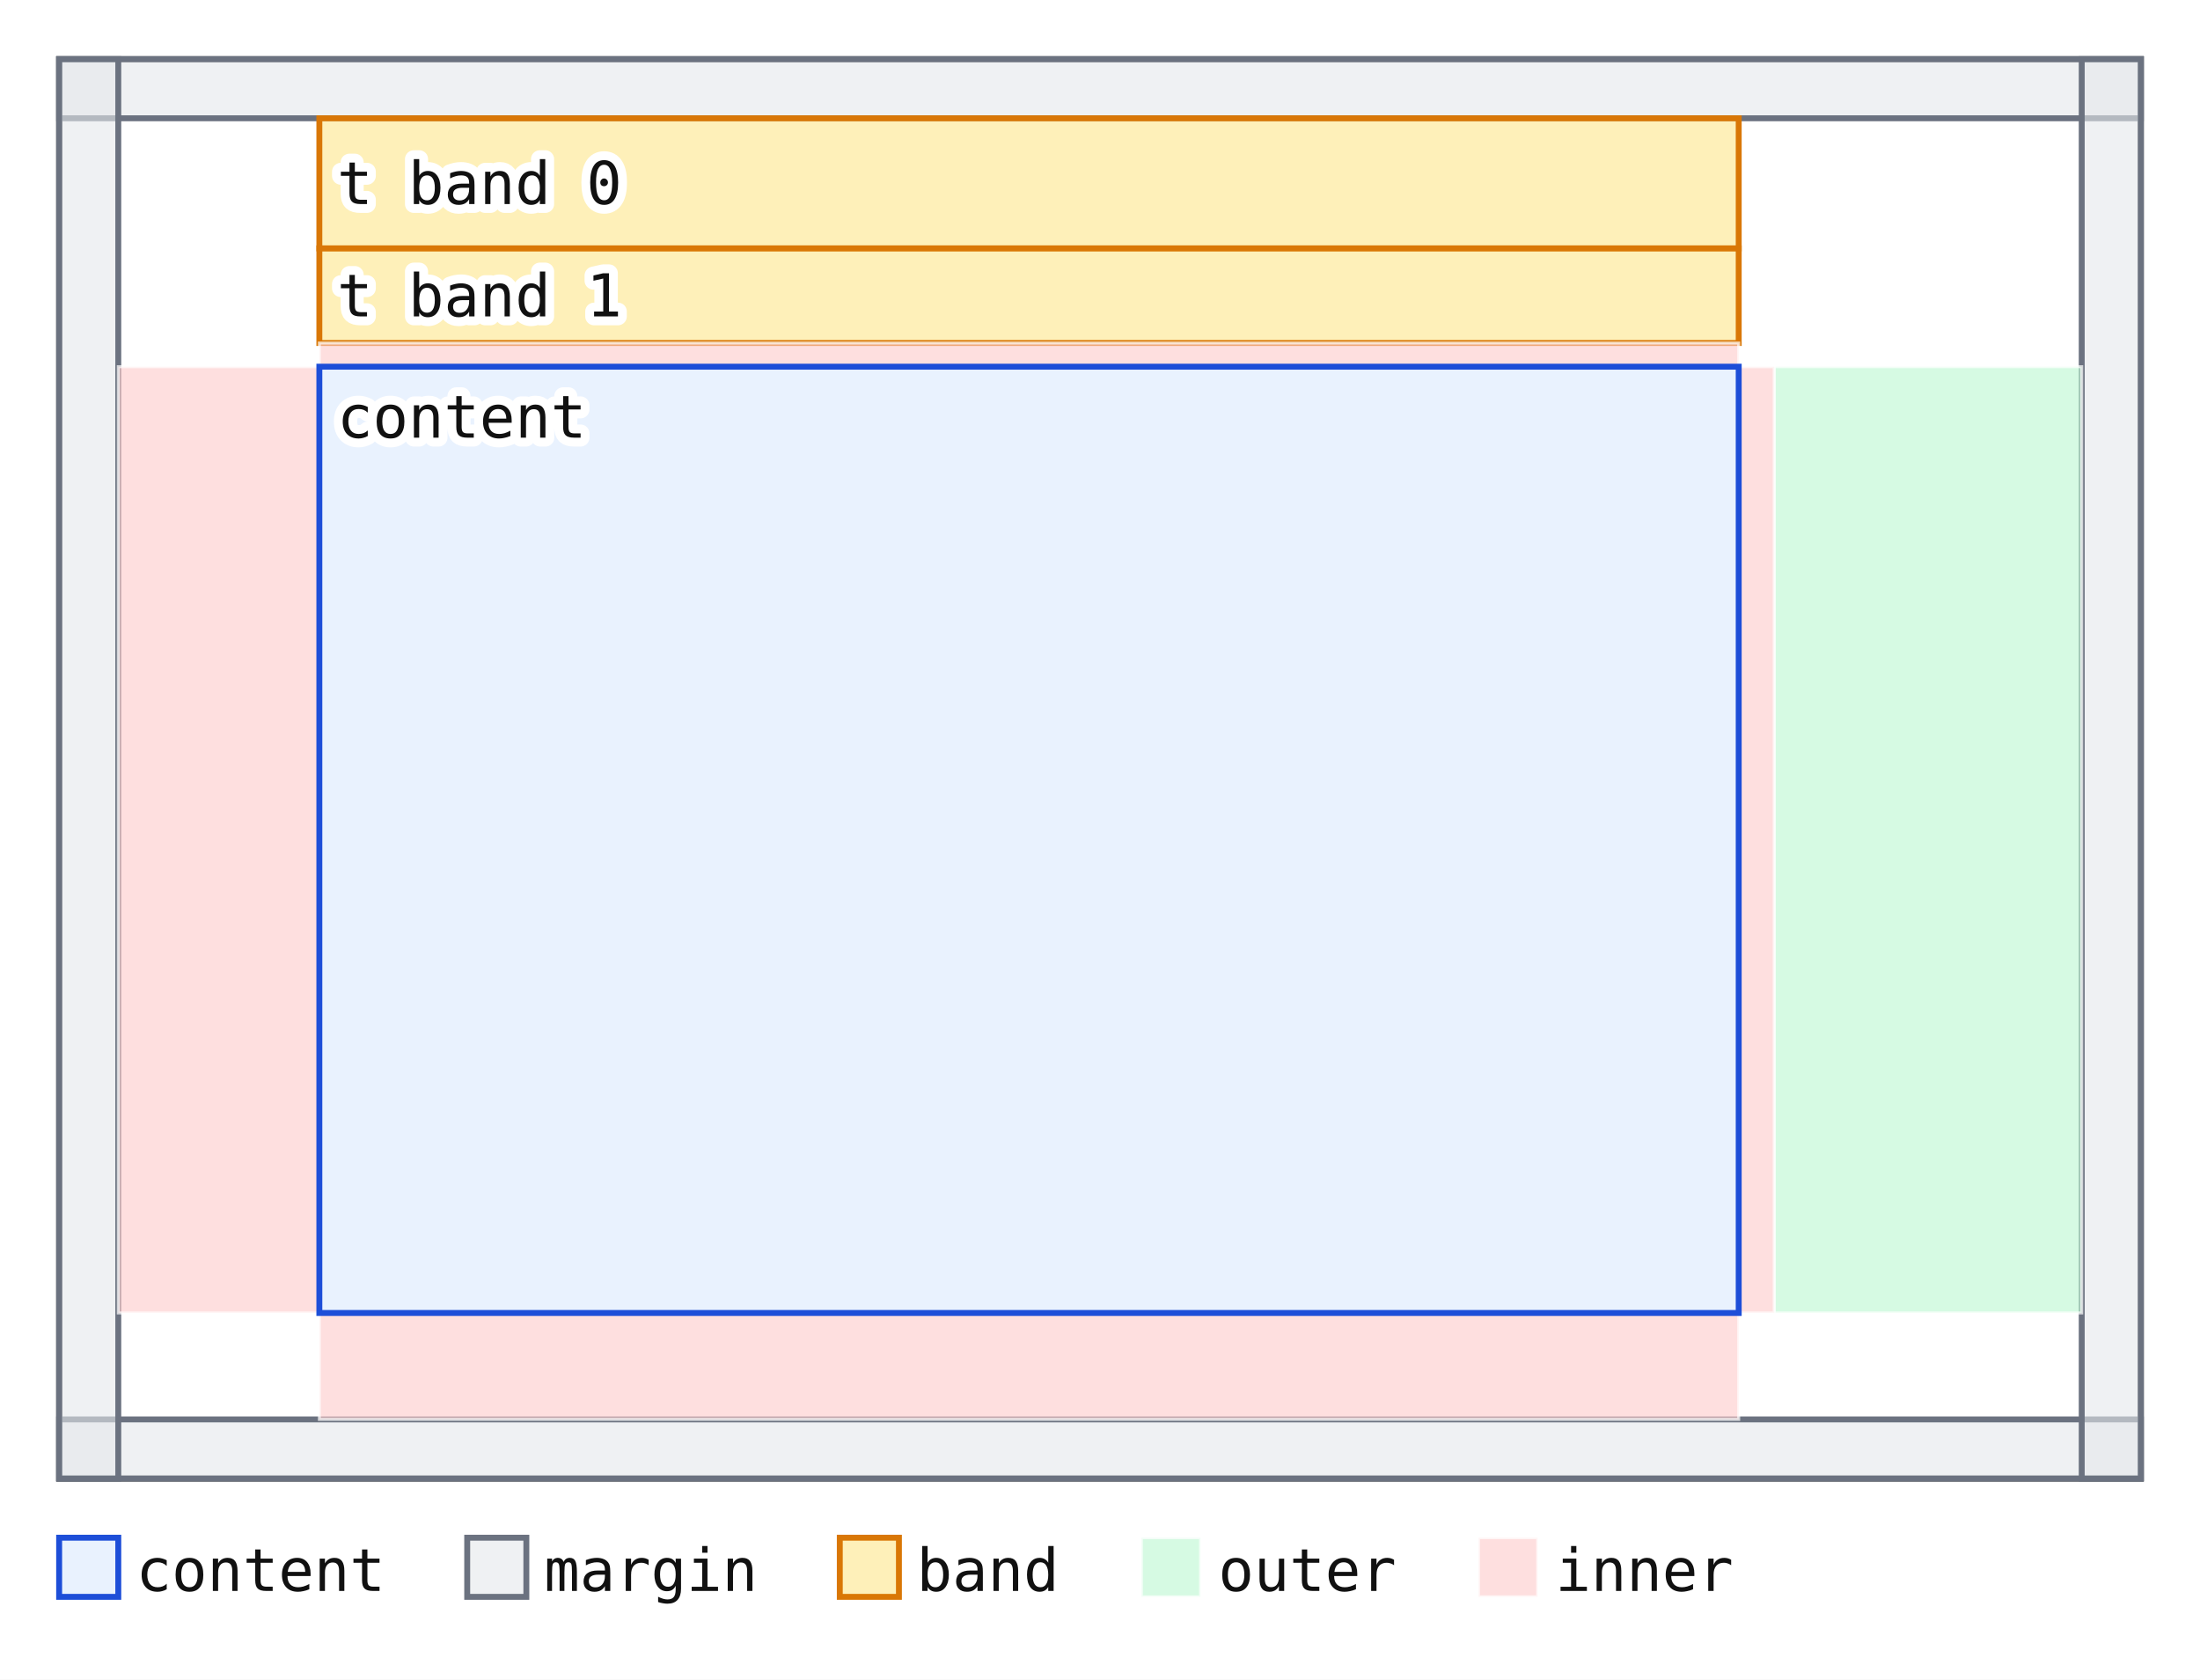
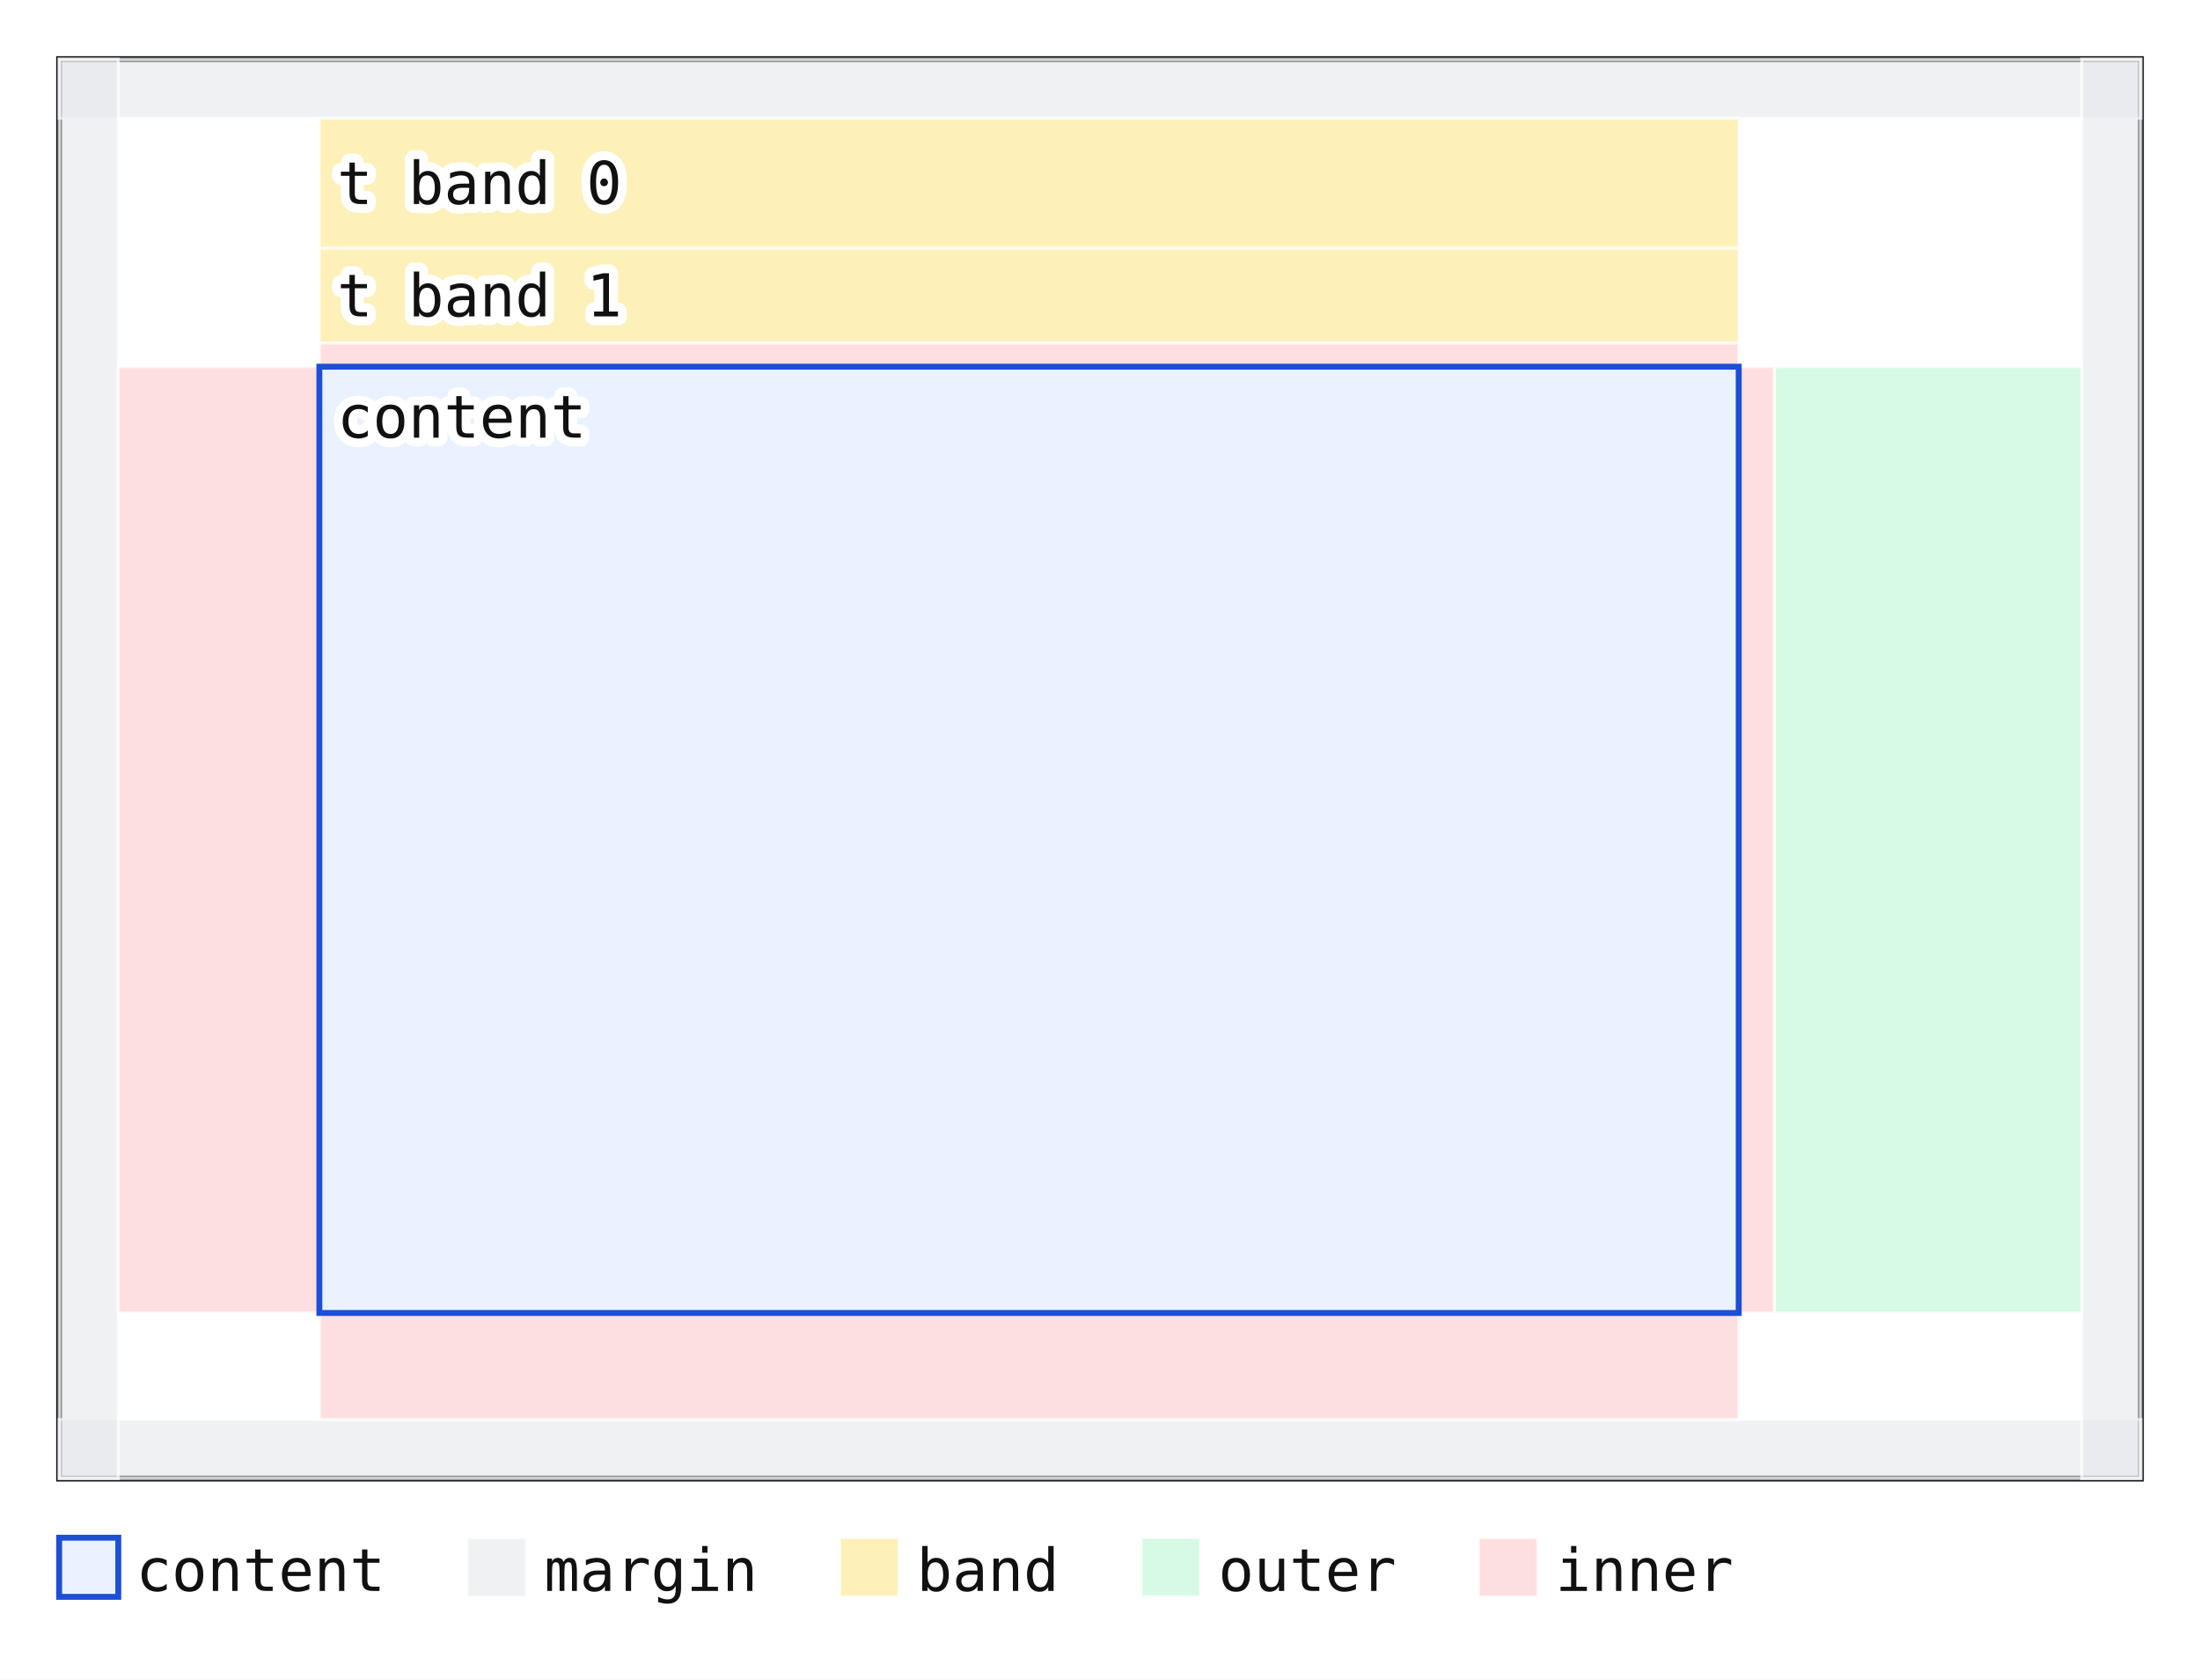
<svg xmlns="http://www.w3.org/2000/svg" viewBox="-10 -10 372 284" font-family="monospace" font-size="10">
  <rect x="-10" y="-10" width="372" height="284" fill="#ffffff" />
  <rect x="0" y="0" width="352" height="240" fill="none" stroke="#111111" stroke-width="1" />
-   <rect x="0" y="0" width="352" height="10" fill="#e5e7eb" fill-opacity="0.6" stroke="#6b7280" />
-   <rect x="44" y="10" width="240" height="22" fill="#fde68a" fill-opacity="0.6" stroke="#d97706" />
+   <rect x="0" y="0" width="352" height="10" fill="#e5e7eb" fill-opacity="0.6" stroke="#ffffff" stroke-width="0.5" stroke-opacity="0.7" />
+   <rect x="44" y="10" width="240" height="22" fill="#fde68a" fill-opacity="0.6" stroke="#ffffff" stroke-width="0.5" stroke-opacity="0.7" />
  <text x="47" y="24.5" fill="#111111" stroke="#ffffff" stroke-width="3" stroke-linejoin="round" paint-order="stroke">t band 0</text>
-   <rect x="44" y="32" width="240" height="16" fill="#fde68a" fill-opacity="0.6" stroke="#d97706" />
+   <rect x="44" y="32" width="240" height="16" fill="#fde68a" fill-opacity="0.6" stroke="#ffffff" stroke-width="0.5" stroke-opacity="0.7" />
  <text x="47" y="43.5" fill="#111111" stroke="#ffffff" stroke-width="3" stroke-linejoin="round" paint-order="stroke">t band 1</text>
  <rect x="44" y="48" width="240" height="4" fill="#fecaca" fill-opacity="0.6" stroke="#ffffff" stroke-width="0.5" stroke-opacity="0.7" />
-   <rect x="0" y="230" width="352" height="10" fill="#e5e7eb" fill-opacity="0.6" stroke="#6b7280" />
+   <rect x="0" y="230" width="352" height="10" fill="#e5e7eb" fill-opacity="0.6" stroke="#ffffff" stroke-width="0.5" stroke-opacity="0.7" />
  <rect x="44" y="212" width="240" height="18" fill="#fecaca" fill-opacity="0.6" stroke="#ffffff" stroke-width="0.5" stroke-opacity="0.7" />
-   <rect x="0" y="0" width="10" height="240" fill="#e5e7eb" fill-opacity="0.6" stroke="#6b7280" />
+   <rect x="0" y="0" width="10" height="240" fill="#e5e7eb" fill-opacity="0.6" stroke="#ffffff" stroke-width="0.5" stroke-opacity="0.7" />
  <rect x="10" y="52" width="34" height="160" fill="#fecaca" fill-opacity="0.6" stroke="#ffffff" stroke-width="0.5" stroke-opacity="0.7" />
-   <rect x="342" y="0" width="10" height="240" fill="#e5e7eb" fill-opacity="0.6" stroke="#6b7280" />
+   <rect x="342" y="0" width="10" height="240" fill="#e5e7eb" fill-opacity="0.6" stroke="#ffffff" stroke-width="0.5" stroke-opacity="0.7" />
  <rect x="290" y="52" width="52" height="160" fill="#bbf7d0" fill-opacity="0.6" stroke="#ffffff" stroke-width="0.5" stroke-opacity="0.7" />
  <rect x="284" y="52" width="6" height="160" fill="#fecaca" fill-opacity="0.6" stroke="#ffffff" stroke-width="0.5" stroke-opacity="0.7" />
  <rect x="44" y="52" width="240" height="160" fill="#dbeafe" fill-opacity="0.6" stroke="#1d4ed8" />
  <text x="47" y="64" fill="#111111" stroke="#ffffff" stroke-width="3" stroke-linejoin="round" paint-order="stroke">content</text>
  <rect x="0" y="250" width="10" height="10" fill="#dbeafe" fill-opacity="0.6" stroke="#1d4ed8" />
  <text x="13" y="259" fill="#111111" stroke="#ffffff" stroke-width="3" stroke-linejoin="round" paint-order="stroke">content</text>
-   <rect x="69" y="250" width="10" height="10" fill="#e5e7eb" fill-opacity="0.6" stroke="#6b7280" />
+   <rect x="69" y="250" width="10" height="10" fill="#e5e7eb" fill-opacity="0.6" stroke="#ffffff" stroke-width="0.5" stroke-opacity="0.7" />
  <text x="82" y="259" fill="#111111" stroke="#ffffff" stroke-width="3" stroke-linejoin="round" paint-order="stroke">margin</text>
-   <rect x="132" y="250" width="10" height="10" fill="#fde68a" fill-opacity="0.6" stroke="#d97706" />
+   <rect x="132" y="250" width="10" height="10" fill="#fde68a" fill-opacity="0.6" stroke="#ffffff" stroke-width="0.5" stroke-opacity="0.7" />
  <text x="145" y="259" fill="#111111" stroke="#ffffff" stroke-width="3" stroke-linejoin="round" paint-order="stroke">band</text>
  <rect x="183" y="250" width="10" height="10" fill="#bbf7d0" fill-opacity="0.6" stroke="#ffffff" stroke-width="0.5" stroke-opacity="0.7" />
  <text x="196" y="259" fill="#111111" stroke="#ffffff" stroke-width="3" stroke-linejoin="round" paint-order="stroke">outer</text>
  <rect x="240" y="250" width="10" height="10" fill="#fecaca" fill-opacity="0.6" stroke="#ffffff" stroke-width="0.5" stroke-opacity="0.7" />
  <text x="253" y="259" fill="#111111" stroke="#ffffff" stroke-width="3" stroke-linejoin="round" paint-order="stroke">inner</text>
</svg>
